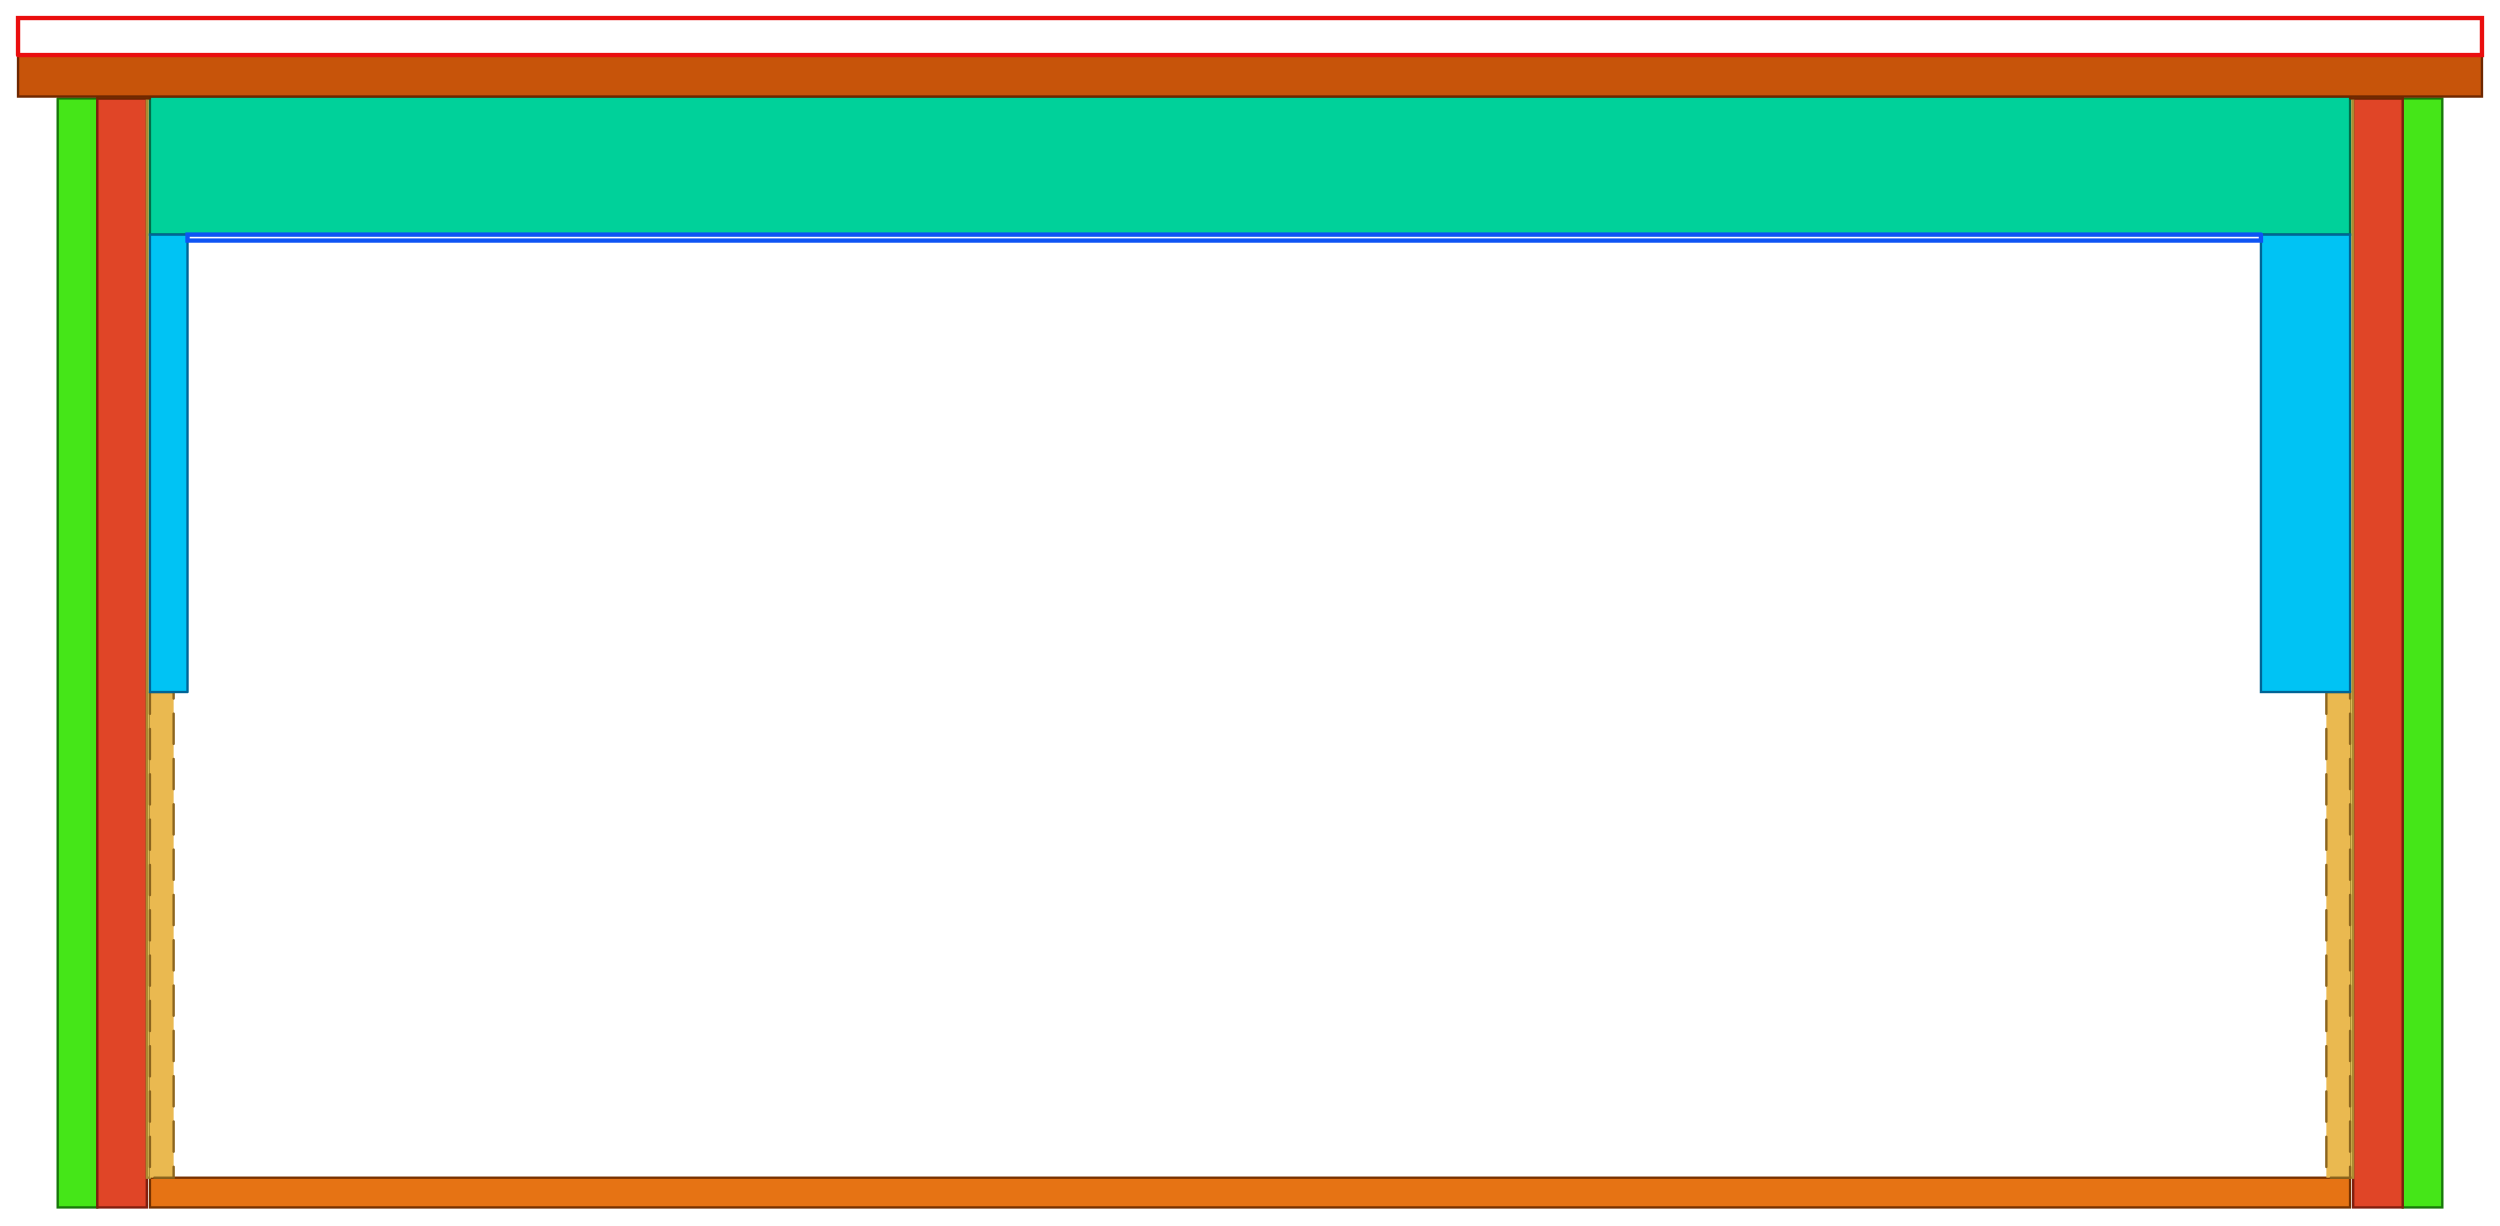
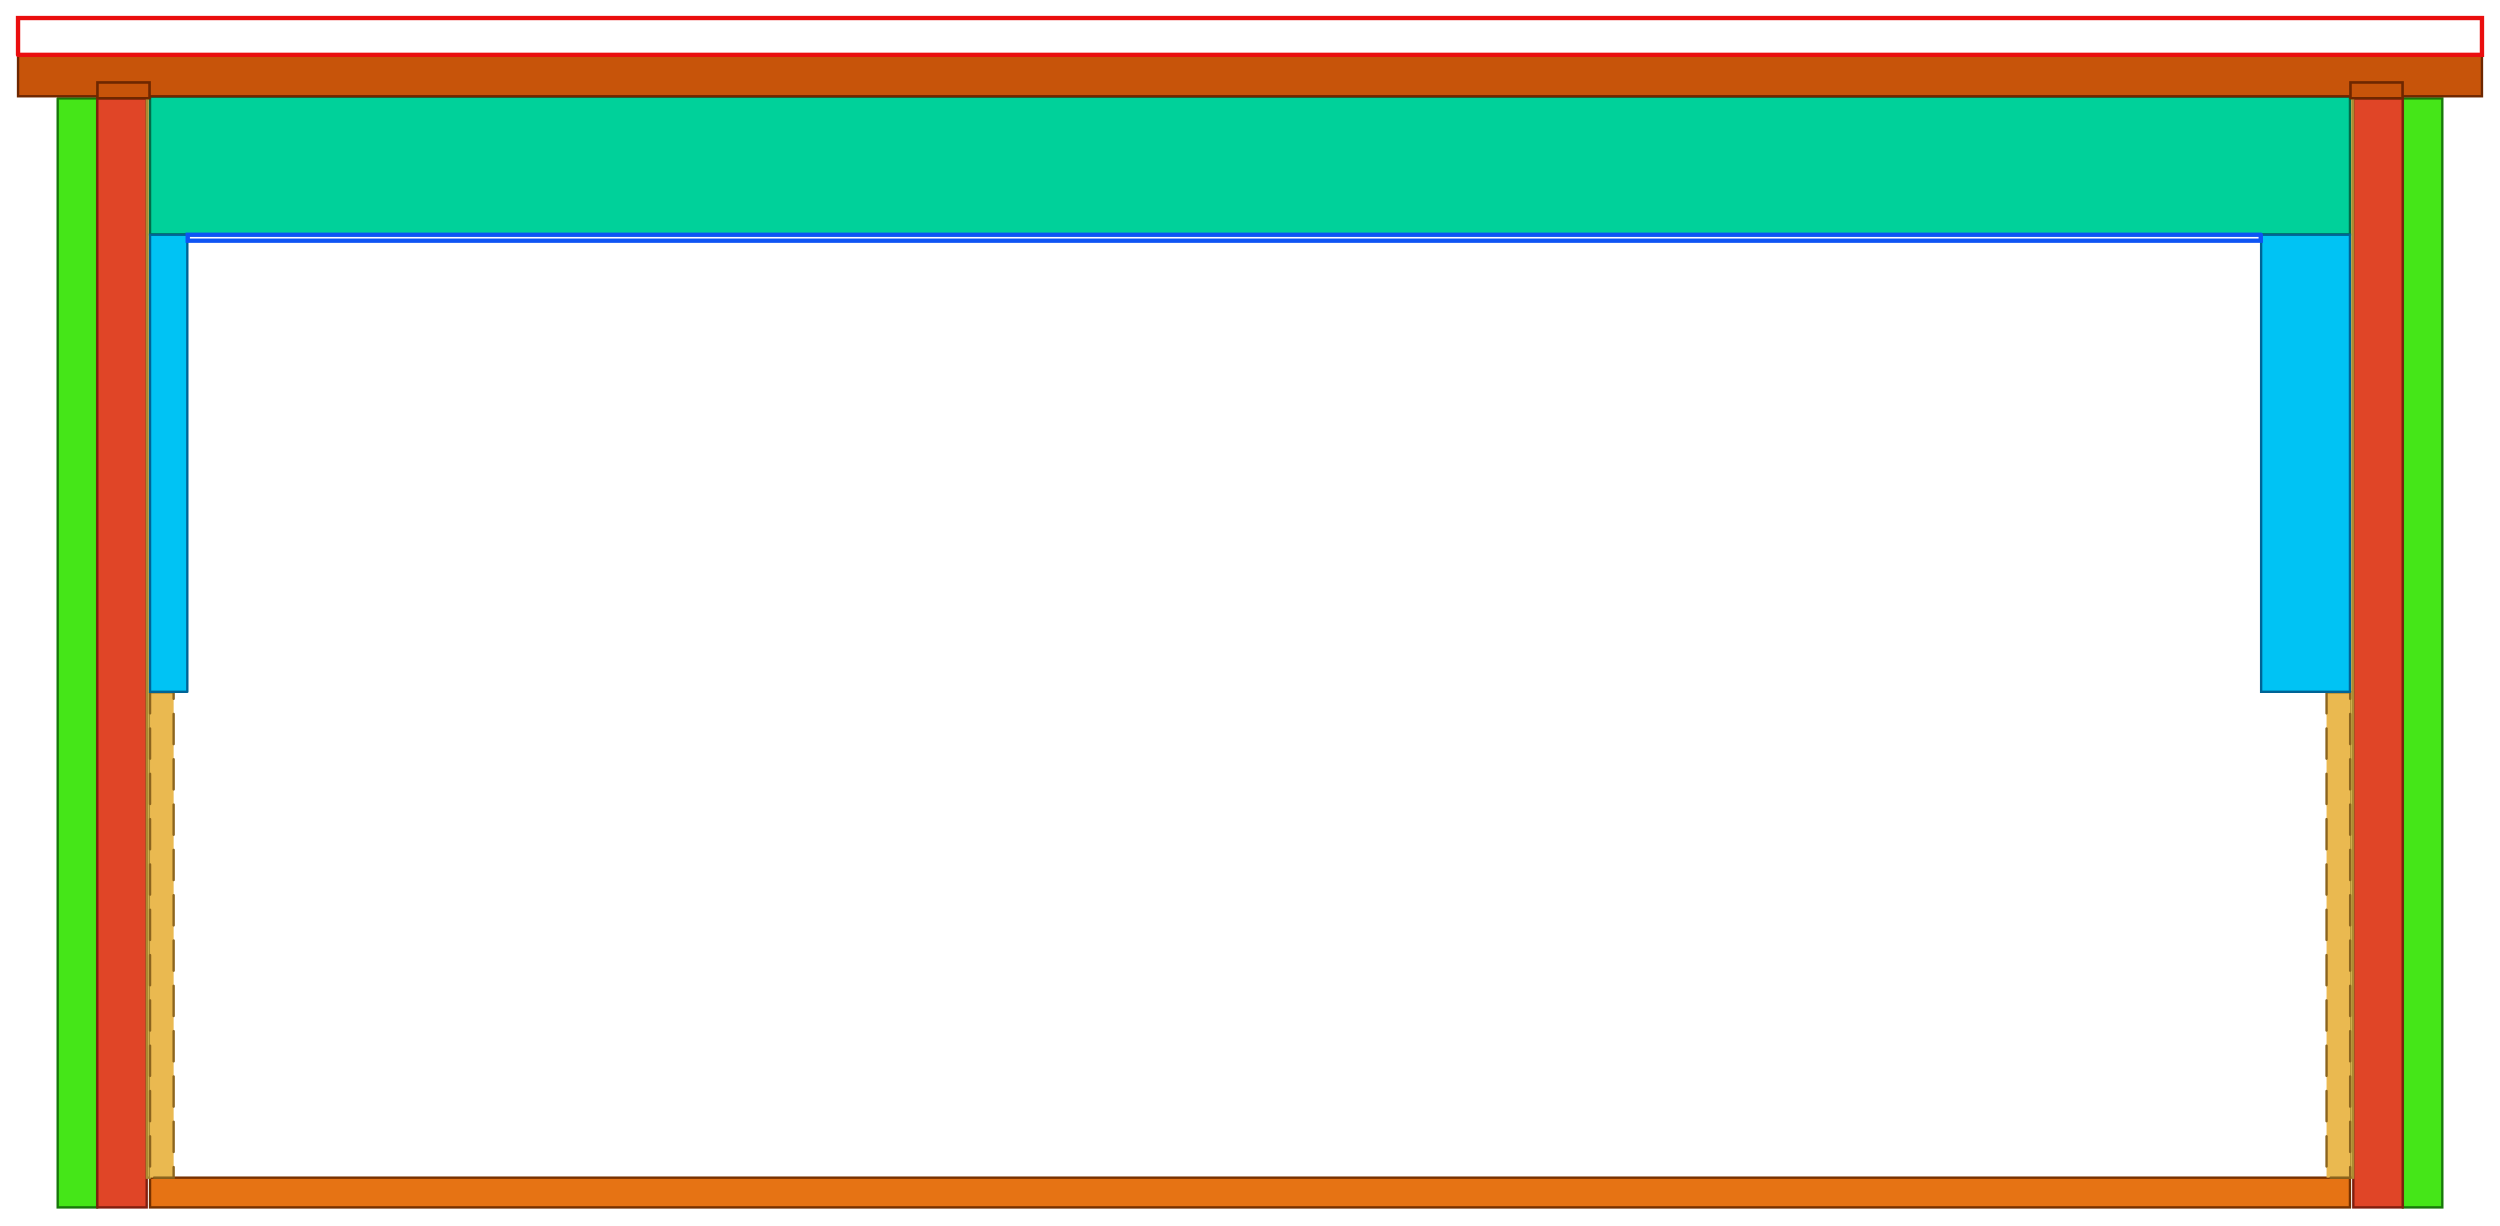
- <svg xmlns="http://www.w3.org/2000/svg" width="12612.0mm" height="6182.2mm" viewBox="-756.0 -5941.2 12612.0 6182.2" version="1.1">
+ <svg xmlns="http://www.w3.org/2000/svg" width="12612.0mm" height="6182.0mm" viewBox="-756.0 -5941.0 12612.0 6182.0" version="1.1">
  <g transform="scale(1,-1)" stroke-linecap="round">
    <g fill="rgb(230,115,20)" stroke="rgb(119,49,0)" stroke-width="12.0" id="podlaha">
-       <path d="M 0.4,0.0 L 11099.6,0.0 L 11099.6,-150.0 L 0.4,-150.0 L 0.4,0.0" />
+       <path d="M 1.0,0.0 L 11099.0,0.0 L 11099.0,-150.0 L 1.0,-150.0 L 1.0,0.0" />
    </g>
    <g fill="rgb(69,230,24)" stroke="rgb(24,119,10)" stroke-width="12.0" id="eps">
-       <path d="M -465.0,5444.592 L -265.4,5444.592 L -265.4,-150.0 L -465.0,-150.0 L -465.0,5444.592" />
-       <path d="M 11365.4,5444.592 L 11565.0,5444.592 L 11565.0,-150.0 L 11365.4,-150.0 L 11365.4,5444.592" />
+       <path d="M -465.0,5444.592 L -266.0,5444.592 L -266.0,-150.0 L -465.0,-150.0 L -465.0,5444.592" />
+       <path d="M 11366.0,5444.592 L 11565.0,5444.592 L 11565.0,-150.0 L 11366.0,-150.0 L 11366.0,5444.592" />
    </g>
    <g fill="rgb(224,69,39)" stroke="rgb(129,30,14)" stroke-width="12.0" id="zdivo">
-       <path d="M -265.0,5444.592 L -15.4,5444.592 L -15.4,-150.0 L -265.0,-150.0 L -265.0,5444.592" />
-       <path d="M 11115.4,5444.592 L 11365.0,5444.592 L 11365.0,-150.0 L 11115.4,-150.0 L 11115.4,5444.592" />
+       <path d="M -265.0,5444.592 L -16.0,5444.592 L -16.0,-150.0 L -265.0,-150.0 L -265.0,5444.592" />
+       <path d="M 11116.0,5444.592 L 11365.0,5444.592 L 11365.0,-150.0 L 11116.0,-150.0 L 11116.0,5444.592" />
    </g>
    <g fill="rgb(255,224,119)" stroke="rgb(170,139,49)" stroke-width="12.0" id="omitka">
-       <path d="M -15.0,5444.592 L -0.4,5444.592 L -0.4,0.0 L -15.0,0.0 L -15.0,5444.592" />
-       <path d="M 11100.4,5444.592 L 11115.0,5444.592 L 11115.0,0.0 L 11100.4,0.0 L 11100.4,5444.592" />
+       <path d="M -15.0,5444.592 L -1.0,5444.592 L -1.0,0.0 L -15.0,0.0 L -15.0,5444.592" />
+       <path d="M 11101.0,5444.592 L 11115.0,5444.592 L 11115.0,0.0 L 11101.0,0.0 L 11101.0,5444.592" />
    </g>
    <g fill="rgb(0,209,154)" stroke="rgb(0,110,74)" stroke-width="12.0" id="vata">
-       <path d="M 0.4,5454.062 L 11099.6,5454.062 L 11099.6,4757.695 L 0.4,4757.695 L 0.4,5454.062" />
+       <path d="M 1.0,5453.462 L 11099.0,5453.462 L 11099.0,4758.695 L 1.0,4758.695 L 1.0,5453.462" />
    </g>
    <g fill="rgb(234,185,80)" stroke="rgb(139,100,30)" stroke-width="12.0" id="pouzdro" stroke-dasharray="152.4 76.2">
-       <path d="M 0.4,2450.0 L 120.0,2450.0 L 120.0,0.0 L 0.4,0.0 L 0.4,2450.0" />
-       <path d="M 10980.0,2450.0 L 11099.6,2450.0 L 11099.6,0.0 L 10980.0,0.0 L 10980.0,2450.0" />
+       <path d="M 1.0,2449.0 L 120.0,2449.0 L 120.0,0.0 L 1.0,0.0 L 1.0,2449.0" />
+       <path d="M 10981.0,2449.0 L 11100.0,2449.0 L 11100.0,0.0 L 10981.0,0.0 L 10981.0,2449.0" />
    </g>
    <g fill="rgb(199,84,10)" stroke="rgb(110,39,0)" stroke-width="12.0" id="koruna">
-       <path d="M -265.0,5444.992 L -265.0,5524.992 L -0.4,5524.992 L -0.4,5444.992 L -265.0,5444.992" />
-       <path d="M 11100.4,5444.992 L 11100.4,5524.992 L 11365.0,5524.992 L 11365.0,5444.992 L 11100.4,5444.992" />
+       <path d="M -265.0,5445.592 L -265.0,5525.592 L -1.0,5525.592 L -1.0,5445.592 L -265.0,5445.592" />
+       <path d="M 11101.0,5445.592 L 11101.0,5525.592 L 11365.0,5525.592 L 11365.0,5445.592 L 11101.0,5445.592" />
    </g>
    <g fill="rgb(199,84,10)" stroke="rgb(110,39,0)" stroke-width="12.0" id="krov">
-       <path d="M -665.0,5663.127 L 11765.0,5663.127 L 11765.0,5454.262 L -665.0,5454.262 L -665.0,5663.127" />
+       <path d="M -665.0,5662.327 L 11765.0,5662.327 L 11765.0,5455.462 L 11365.0,5455.462 L 11365.0,5525.592 L 11101.0,5525.592 L 11101.0,5455.462 L -1.0,5455.462 L -1.0,5525.592 L -265.0,5525.592 L -265.0,5455.462 L -665.0,5455.462 L -665.0,5662.327" />
    </g>
    <g fill="rgb(0,195,244)" stroke="rgb(0,100,150)" stroke-width="12.0" id="predstena">
-       <path d="M 190.0,2450.0 L 0.4,2450.0 L 0.4,4757.695 L 190.0,4757.695 L 190.0,2450.0" />
-       <path d="M 11099.6,2450.0 L 10650.0,2450.0 L 10650.0,4757.695 L 11099.6,4757.695 L 11099.6,2450.0" />
+       <path d="M 189.0,2451.0 L 1.0,2451.0 L 1.0,4756.695 L 189.0,4756.695 L 189.0,2451.0" />
+       <path d="M 11099.0,2451.0 L 10651.0,2451.0 L 10651.0,4756.695 L 11099.0,4756.695 L 11099.0,2451.0" />
    </g>
    <g fill="none" stroke="rgb(14,84,244)" stroke-width="22.0" id="podhled">
-       <path d="M 10650.0,4757.695 L 10650.0,4727.695 L 190.0,4727.695 L 190.0,4757.695 L 10650.0,4757.695" />
+       <path d="M 10649.0,4756.695 L 10649.0,4726.695 L 191.0,4726.695 L 191.0,4756.695 L 10649.0,4756.695" />
    </g>
    <g fill="none" stroke="rgb(234,14,14)" stroke-width="22.0" id="krytina">
-       <path d="M -665.0,5663.527 L -665.0,5850.2 L 11765.0,5850.2 L 11765.0,5663.527 L -665.0,5663.527" />
+       <path d="M -665.0,5664.327 L -665.0,5850.0 L 11765.0,5850.0 L 11765.0,5664.327 L -665.0,5664.327" />
    </g>
  </g>
</svg>
